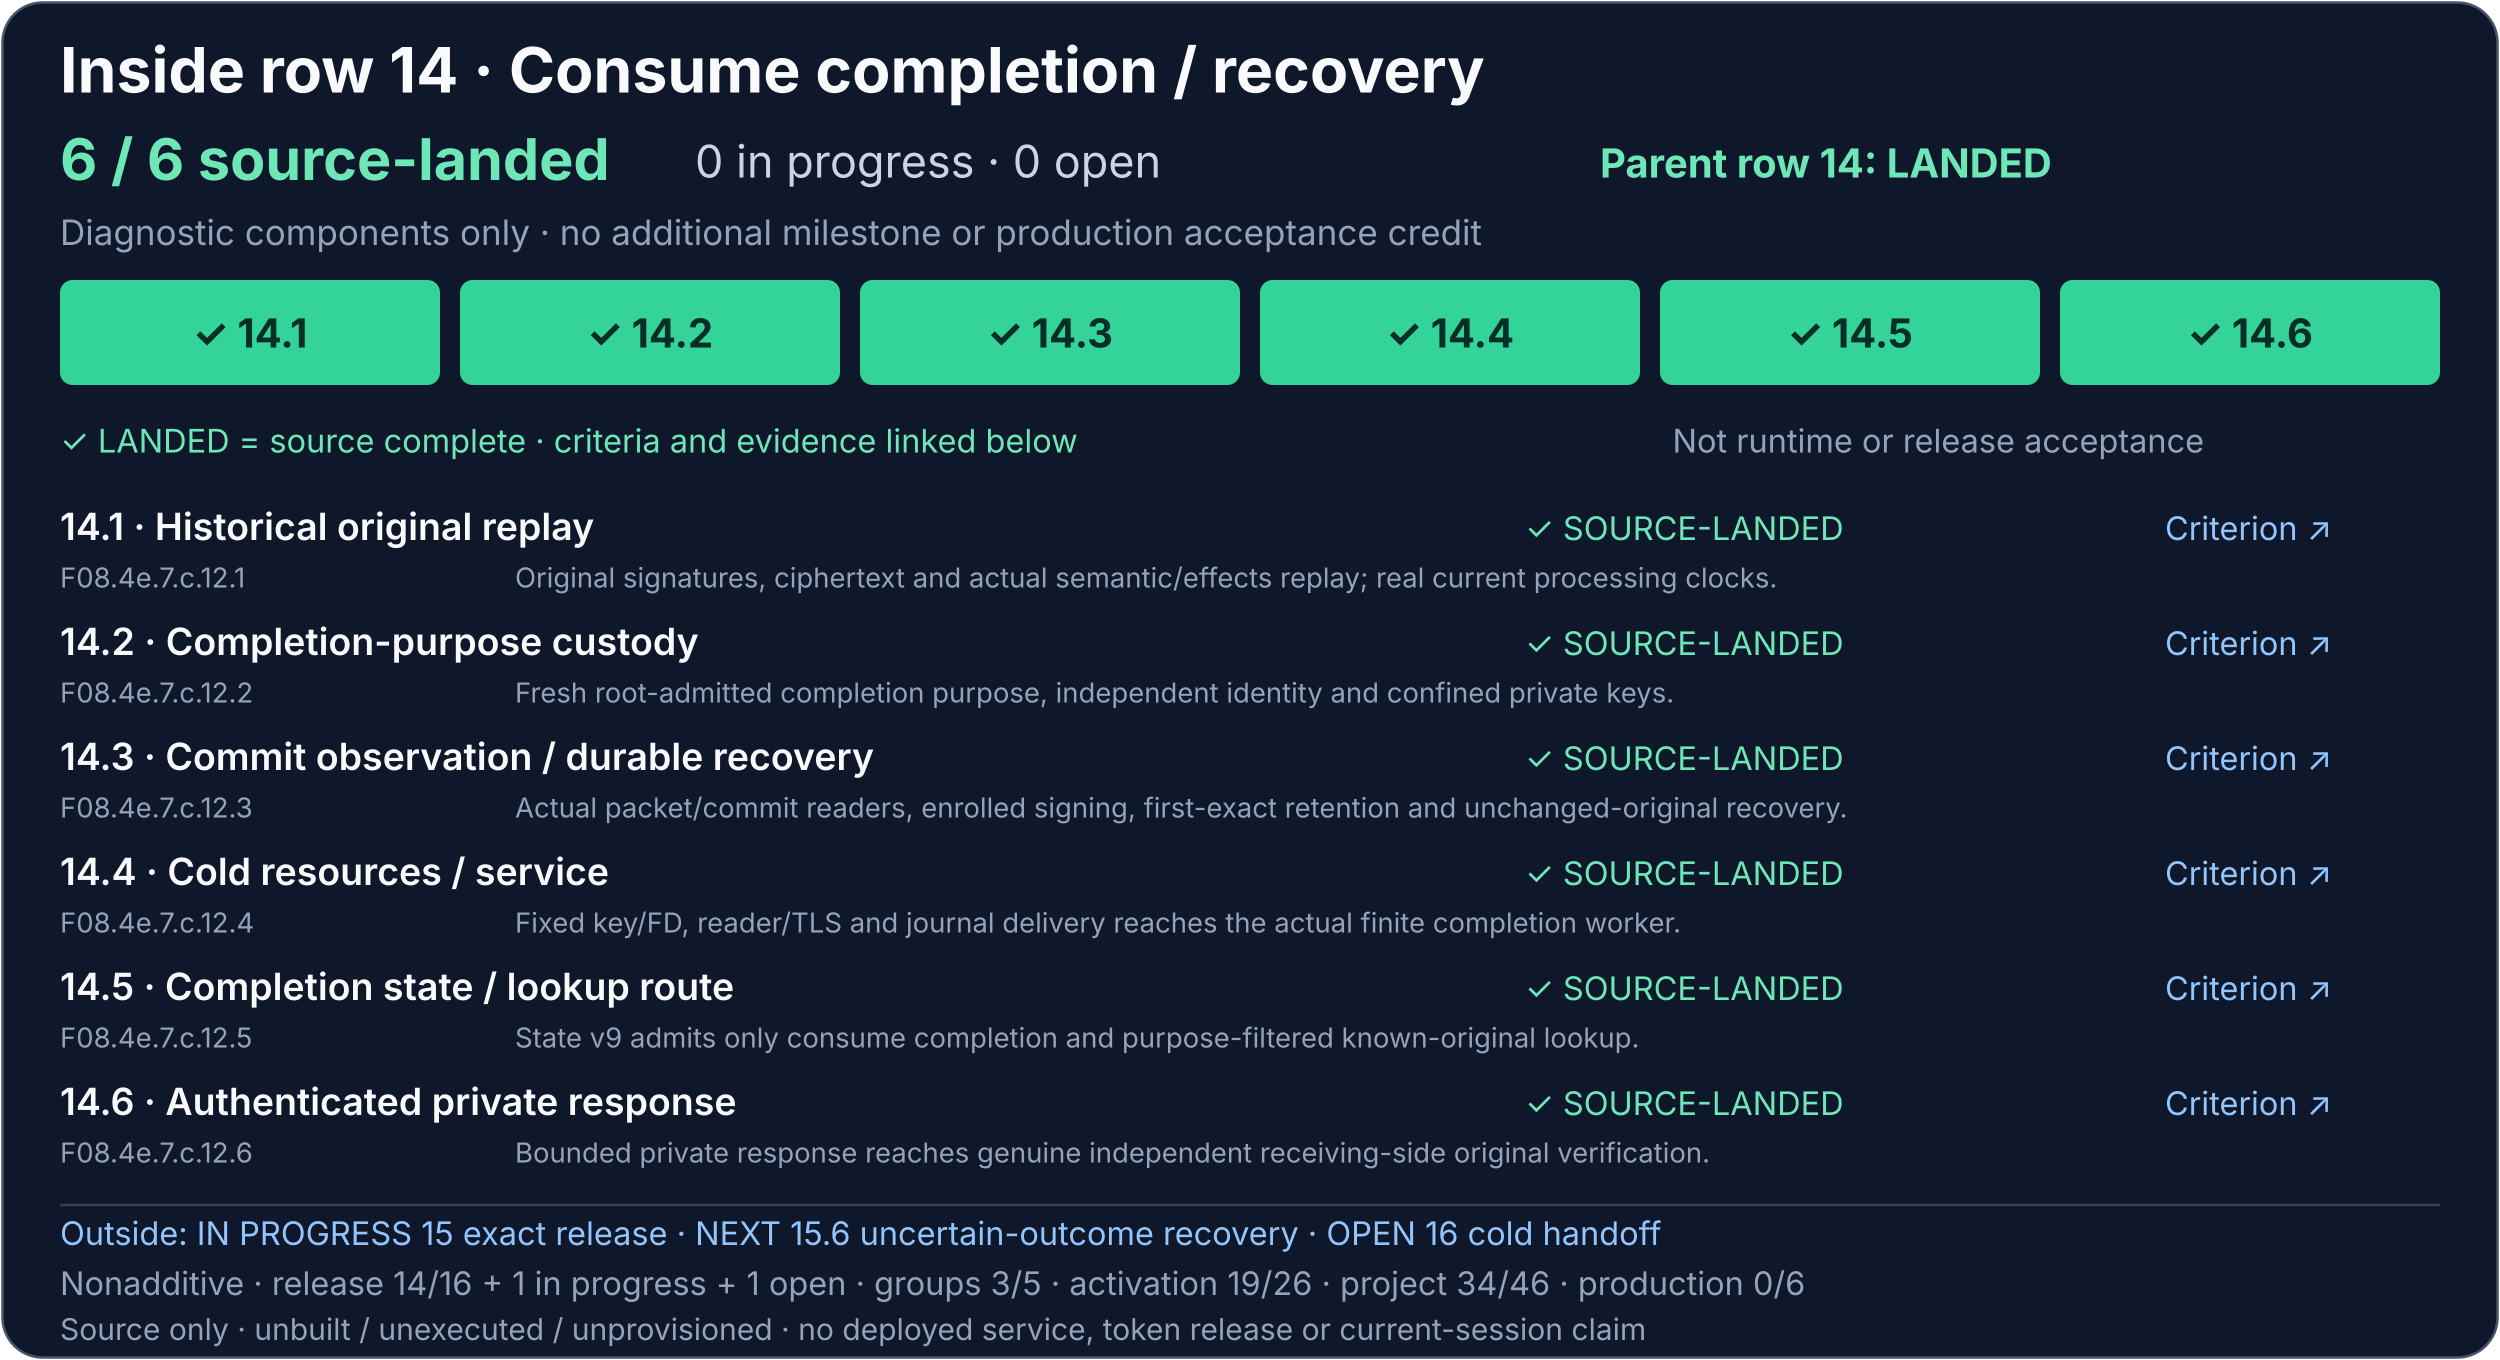
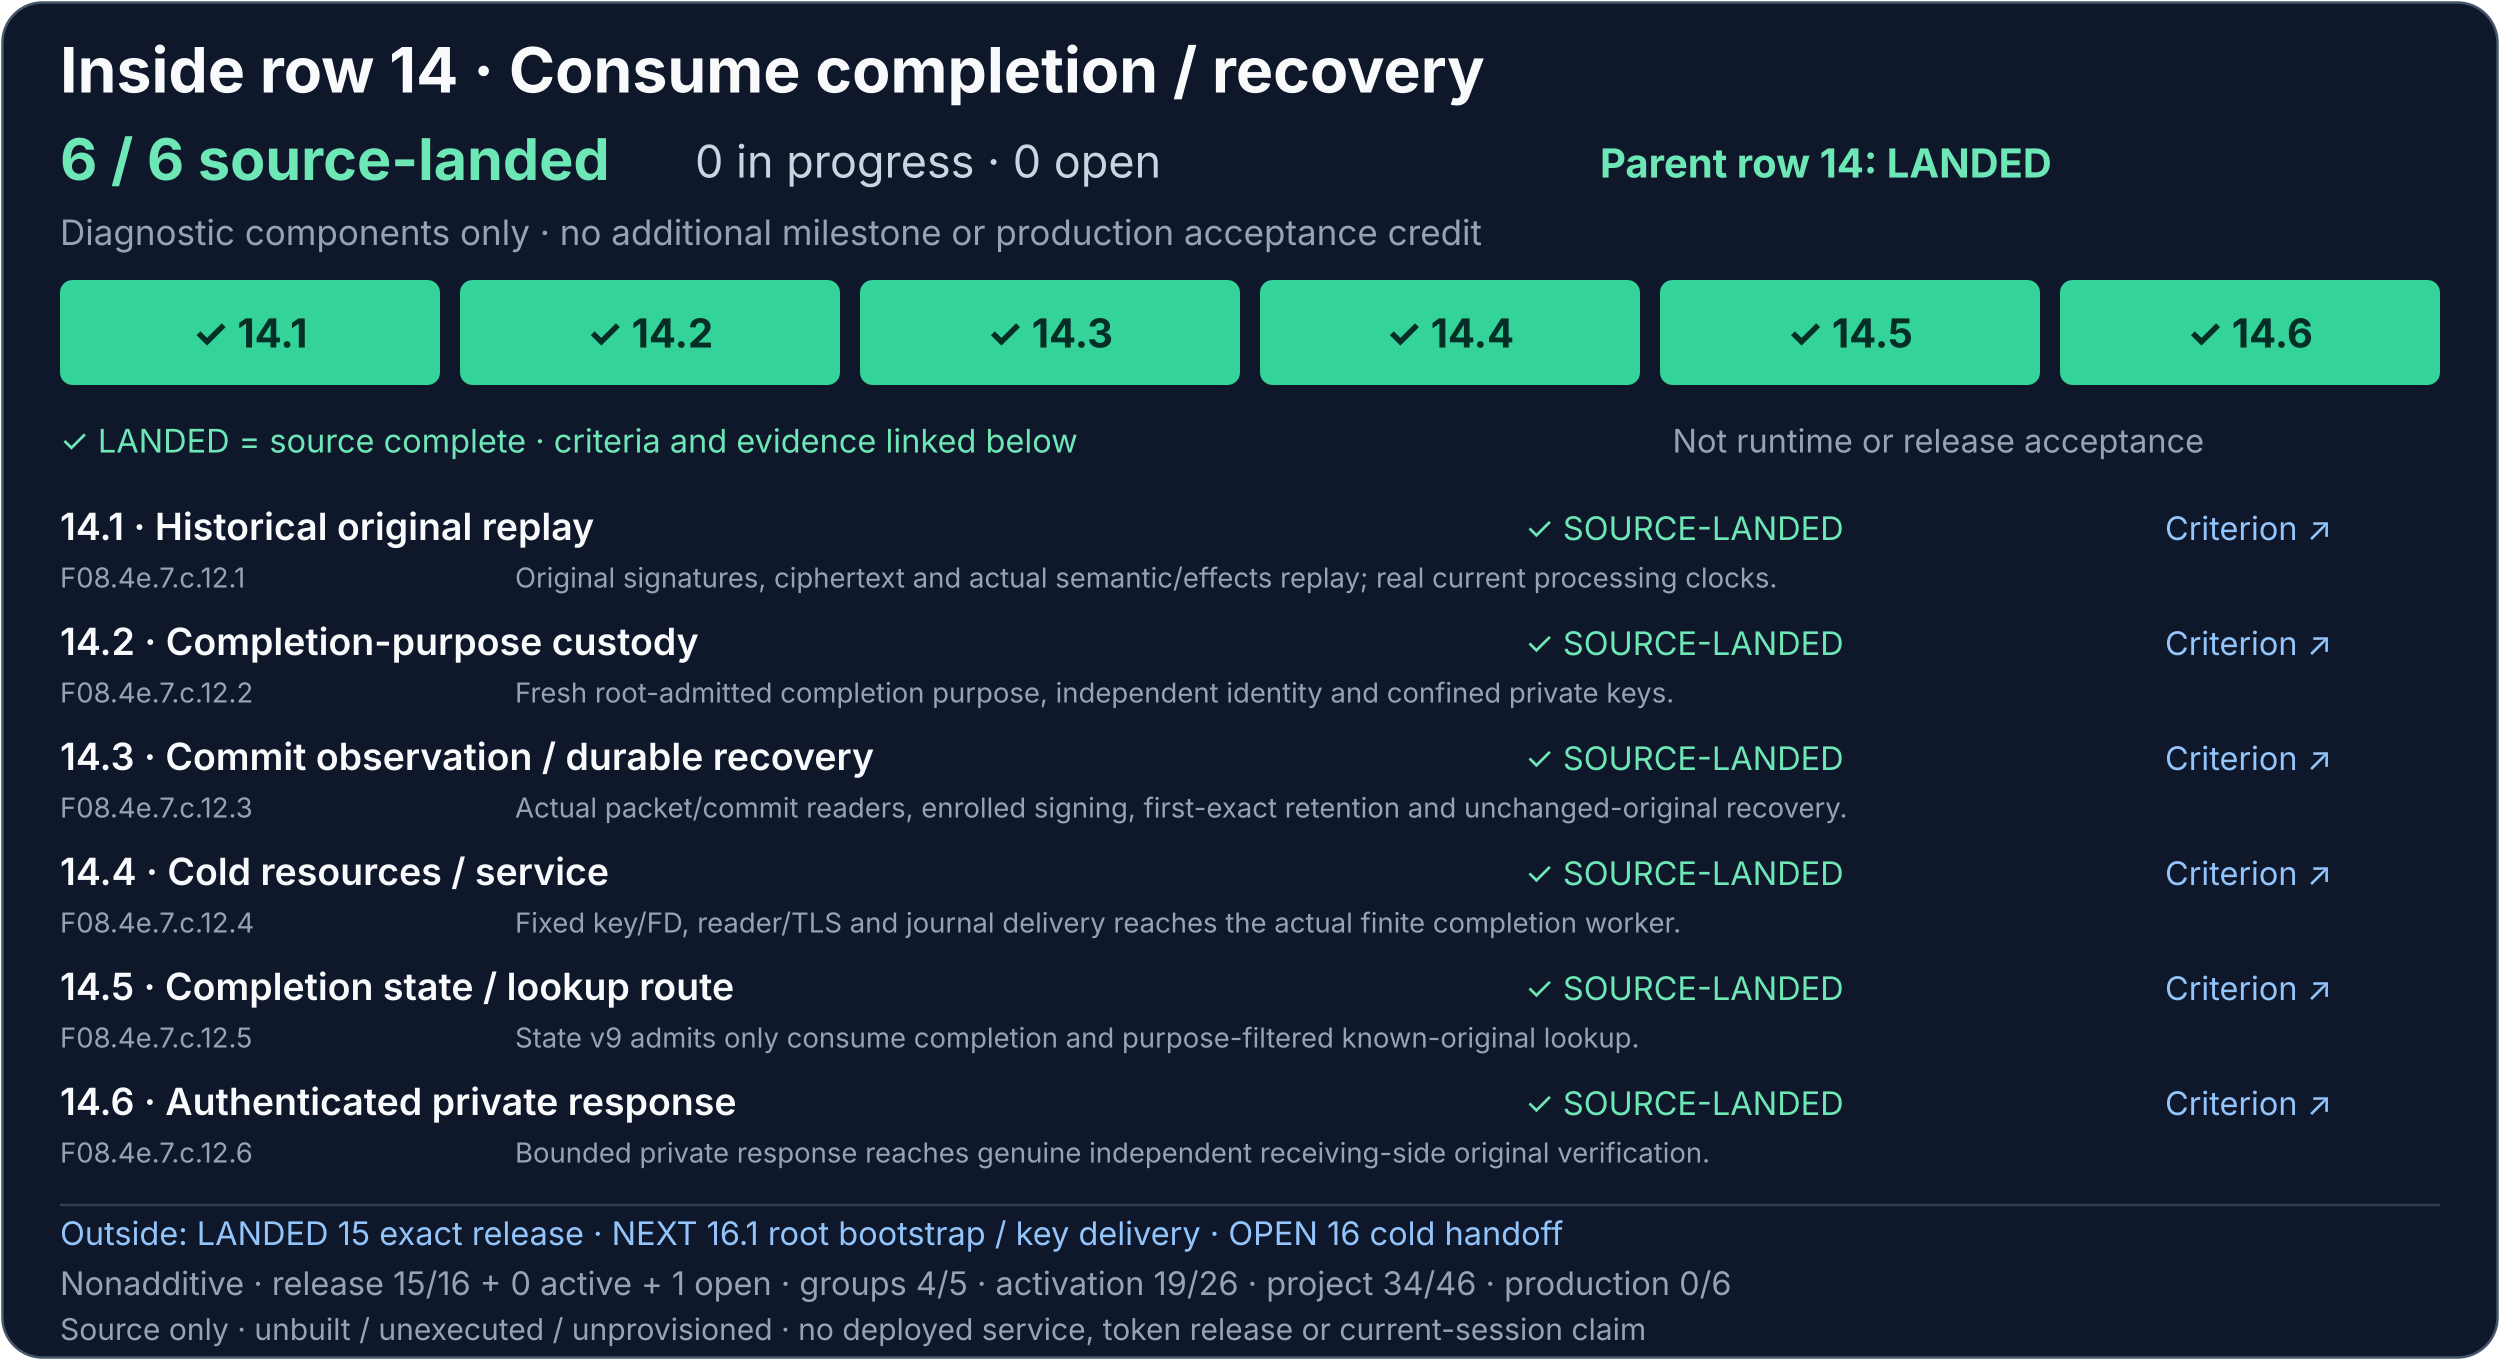
<svg xmlns="http://www.w3.org/2000/svg" width="1000" height="544" viewBox="0 0 1000 544" role="img" aria-labelledby="consume-completion-title consume-completion-description">
  <rect x="1" y="1" width="998" height="542" rx="16" fill="#0f172a" stroke="#475569" />
  <g font-family="system-ui, -apple-system, Segoe UI, sans-serif">
    <text x="24" y="37" fill="#f8fafc" font-size="25" font-weight="700">Inside row 14 · Consume completion / recovery</text>
    <text x="24" y="72" fill="#6ee7b7" font-size="23" font-weight="700">6 / 6 source-landed</text>
    <text x="278" y="71" fill="#cbd5e1" font-size="18">0 in progress · 0 open</text>
    <text x="640" y="71" fill="#6ee7b7" font-size="16" font-weight="700">Parent row 14: LANDED</text>
    <text x="24" y="98" fill="#94a3b8" font-size="14">Diagnostic components only · no additional milestone or production acceptance credit</text>
    <g font-size="16" font-weight="700" text-anchor="middle">
      <a href="../production-status.md#consume-completion-and-recovery-detail">
        <rect x="24" y="112" width="152" height="42" rx="5" fill="#34d399" />
        <text x="100" y="139" fill="#052e26">✓ 14.1</text>
      </a>
      <a href="../production-status.md#consume-completion-and-recovery-detail">
        <rect x="184" y="112" width="152" height="42" rx="5" fill="#34d399" />
        <text x="260" y="139" fill="#052e26">✓ 14.2</text>
      </a>
      <a href="../production-status.md#consume-completion-and-recovery-detail">
        <rect x="344" y="112" width="152" height="42" rx="5" fill="#34d399" />
        <text x="420" y="139" fill="#052e26">✓ 14.3</text>
      </a>
      <a href="../production-status.md#consume-completion-and-recovery-detail">
        <rect x="504" y="112" width="152" height="42" rx="5" fill="#34d399" />
        <text x="580" y="139" fill="#052e26">✓ 14.4</text>
      </a>
      <a href="../production-status.md#consume-completion-and-recovery-detail">
        <rect x="664" y="112" width="152" height="42" rx="5" fill="#34d399" />
        <text x="740" y="139" fill="#052e26">✓ 14.5</text>
      </a>
      <a href="../production-status.md#consume-completion-and-recovery-detail">
        <rect x="824" y="112" width="152" height="42" rx="5" fill="#34d399" />
        <text x="900" y="139" fill="#052e26">✓ 14.6</text>
      </a>
    </g>
    <text x="24" y="181" fill="#6ee7b7" font-size="13">✓ LANDED = source complete · criteria and evidence linked below</text>
    <text x="669" y="181" fill="#94a3b8" font-size="13">Not runtime or release acceptance</text>
    <g font-size="15" font-weight="600" fill="#f8fafc">
      <text x="24" y="216">14.1 · Historical original replay</text>
      <text x="24" y="262">14.2 · Completion-purpose custody</text>
      <text x="24" y="308">14.3 · Commit observation / durable recovery</text>
      <text x="24" y="354">14.4 · Cold resources / service</text>
      <text x="24" y="400">14.5 · Completion state / lookup route</text>
      <text x="24" y="446">14.6 · Authenticated private response</text>
    </g>
    <g font-size="13">
      <text x="610" y="216" fill="#6ee7b7">✓ SOURCE-LANDED</text>
      <text x="610" y="262" fill="#6ee7b7">✓ SOURCE-LANDED</text>
      <text x="610" y="308" fill="#6ee7b7">✓ SOURCE-LANDED</text>
      <text x="610" y="354" fill="#6ee7b7">✓ SOURCE-LANDED</text>
      <text x="610" y="400" fill="#6ee7b7">✓ SOURCE-LANDED</text>
      <text x="610" y="446" fill="#6ee7b7">✓ SOURCE-LANDED</text>
      <a href="../production-status.md#consume-completion-and-recovery-detail" fill="#93c5fd" text-decoration="underline">
        <text x="866" y="216">Criterion ↗</text>
        <text x="866" y="262">Criterion ↗</text>
        <text x="866" y="308">Criterion ↗</text>
        <text x="866" y="354">Criterion ↗</text>
        <text x="866" y="400">Criterion ↗</text>
        <text x="866" y="446">Criterion ↗</text>
      </a>
    </g>
    <g font-size="11" fill="#94a3b8">
      <text x="24" y="235">F08.4e.7.c.12.1</text>
      <text x="206" y="235">Original signatures, ciphertext and actual semantic/effects replay; real current processing clocks.</text>
      <text x="24" y="281">F08.4e.7.c.12.2</text>
      <text x="206" y="281">Fresh root-admitted completion purpose, independent identity and confined private keys.</text>
      <text x="24" y="327">F08.4e.7.c.12.3</text>
      <text x="206" y="327">Actual packet/commit readers, enrolled signing, first-exact retention and unchanged-original recovery.</text>
      <text x="24" y="373">F08.4e.7.c.12.4</text>
      <text x="206" y="373">Fixed key/FD, reader/TLS and journal delivery reaches the actual finite completion worker.</text>
      <text x="24" y="419">F08.4e.7.c.12.5</text>
      <text x="206" y="419">State v9 admits only consume completion and purpose-filtered known-original lookup.</text>
      <text x="24" y="465">F08.4e.7.c.12.6</text>
      <text x="206" y="465">Bounded private response reaches genuine independent receiving-side original verification.</text>
    </g>
    <path d="M24 482H976" stroke="#334155" />
-     <text x="24" y="498" fill="#93c5fd" font-size="13">Outside: IN PROGRESS 15 exact release · NEXT 15.6 uncertain-outcome recovery · OPEN 16 cold handoff</text>
-     <text x="24" y="518" fill="#94a3b8" font-size="13">Nonadditive · release 14/16 + 1 in progress + 1 open · groups 3/5 · activation 19/26 · project 34/46 · production 0/6</text>
+     <text x="24" y="498" fill="#93c5fd" font-size="13">Outside: LANDED 15 exact release · NEXT 16.1 root bootstrap / key delivery · OPEN 16 cold handoff</text>
+     <text x="24" y="518" fill="#94a3b8" font-size="13">Nonadditive · release 15/16 + 0 active + 1 open · groups 4/5 · activation 19/26 · project 34/46 · production 0/6</text>
    <text x="24" y="536" fill="#94a3b8" font-size="12">Source only · unbuilt / unexecuted / unprovisioned · no deployed service, token release or current-session claim</text>
  </g>
</svg>
